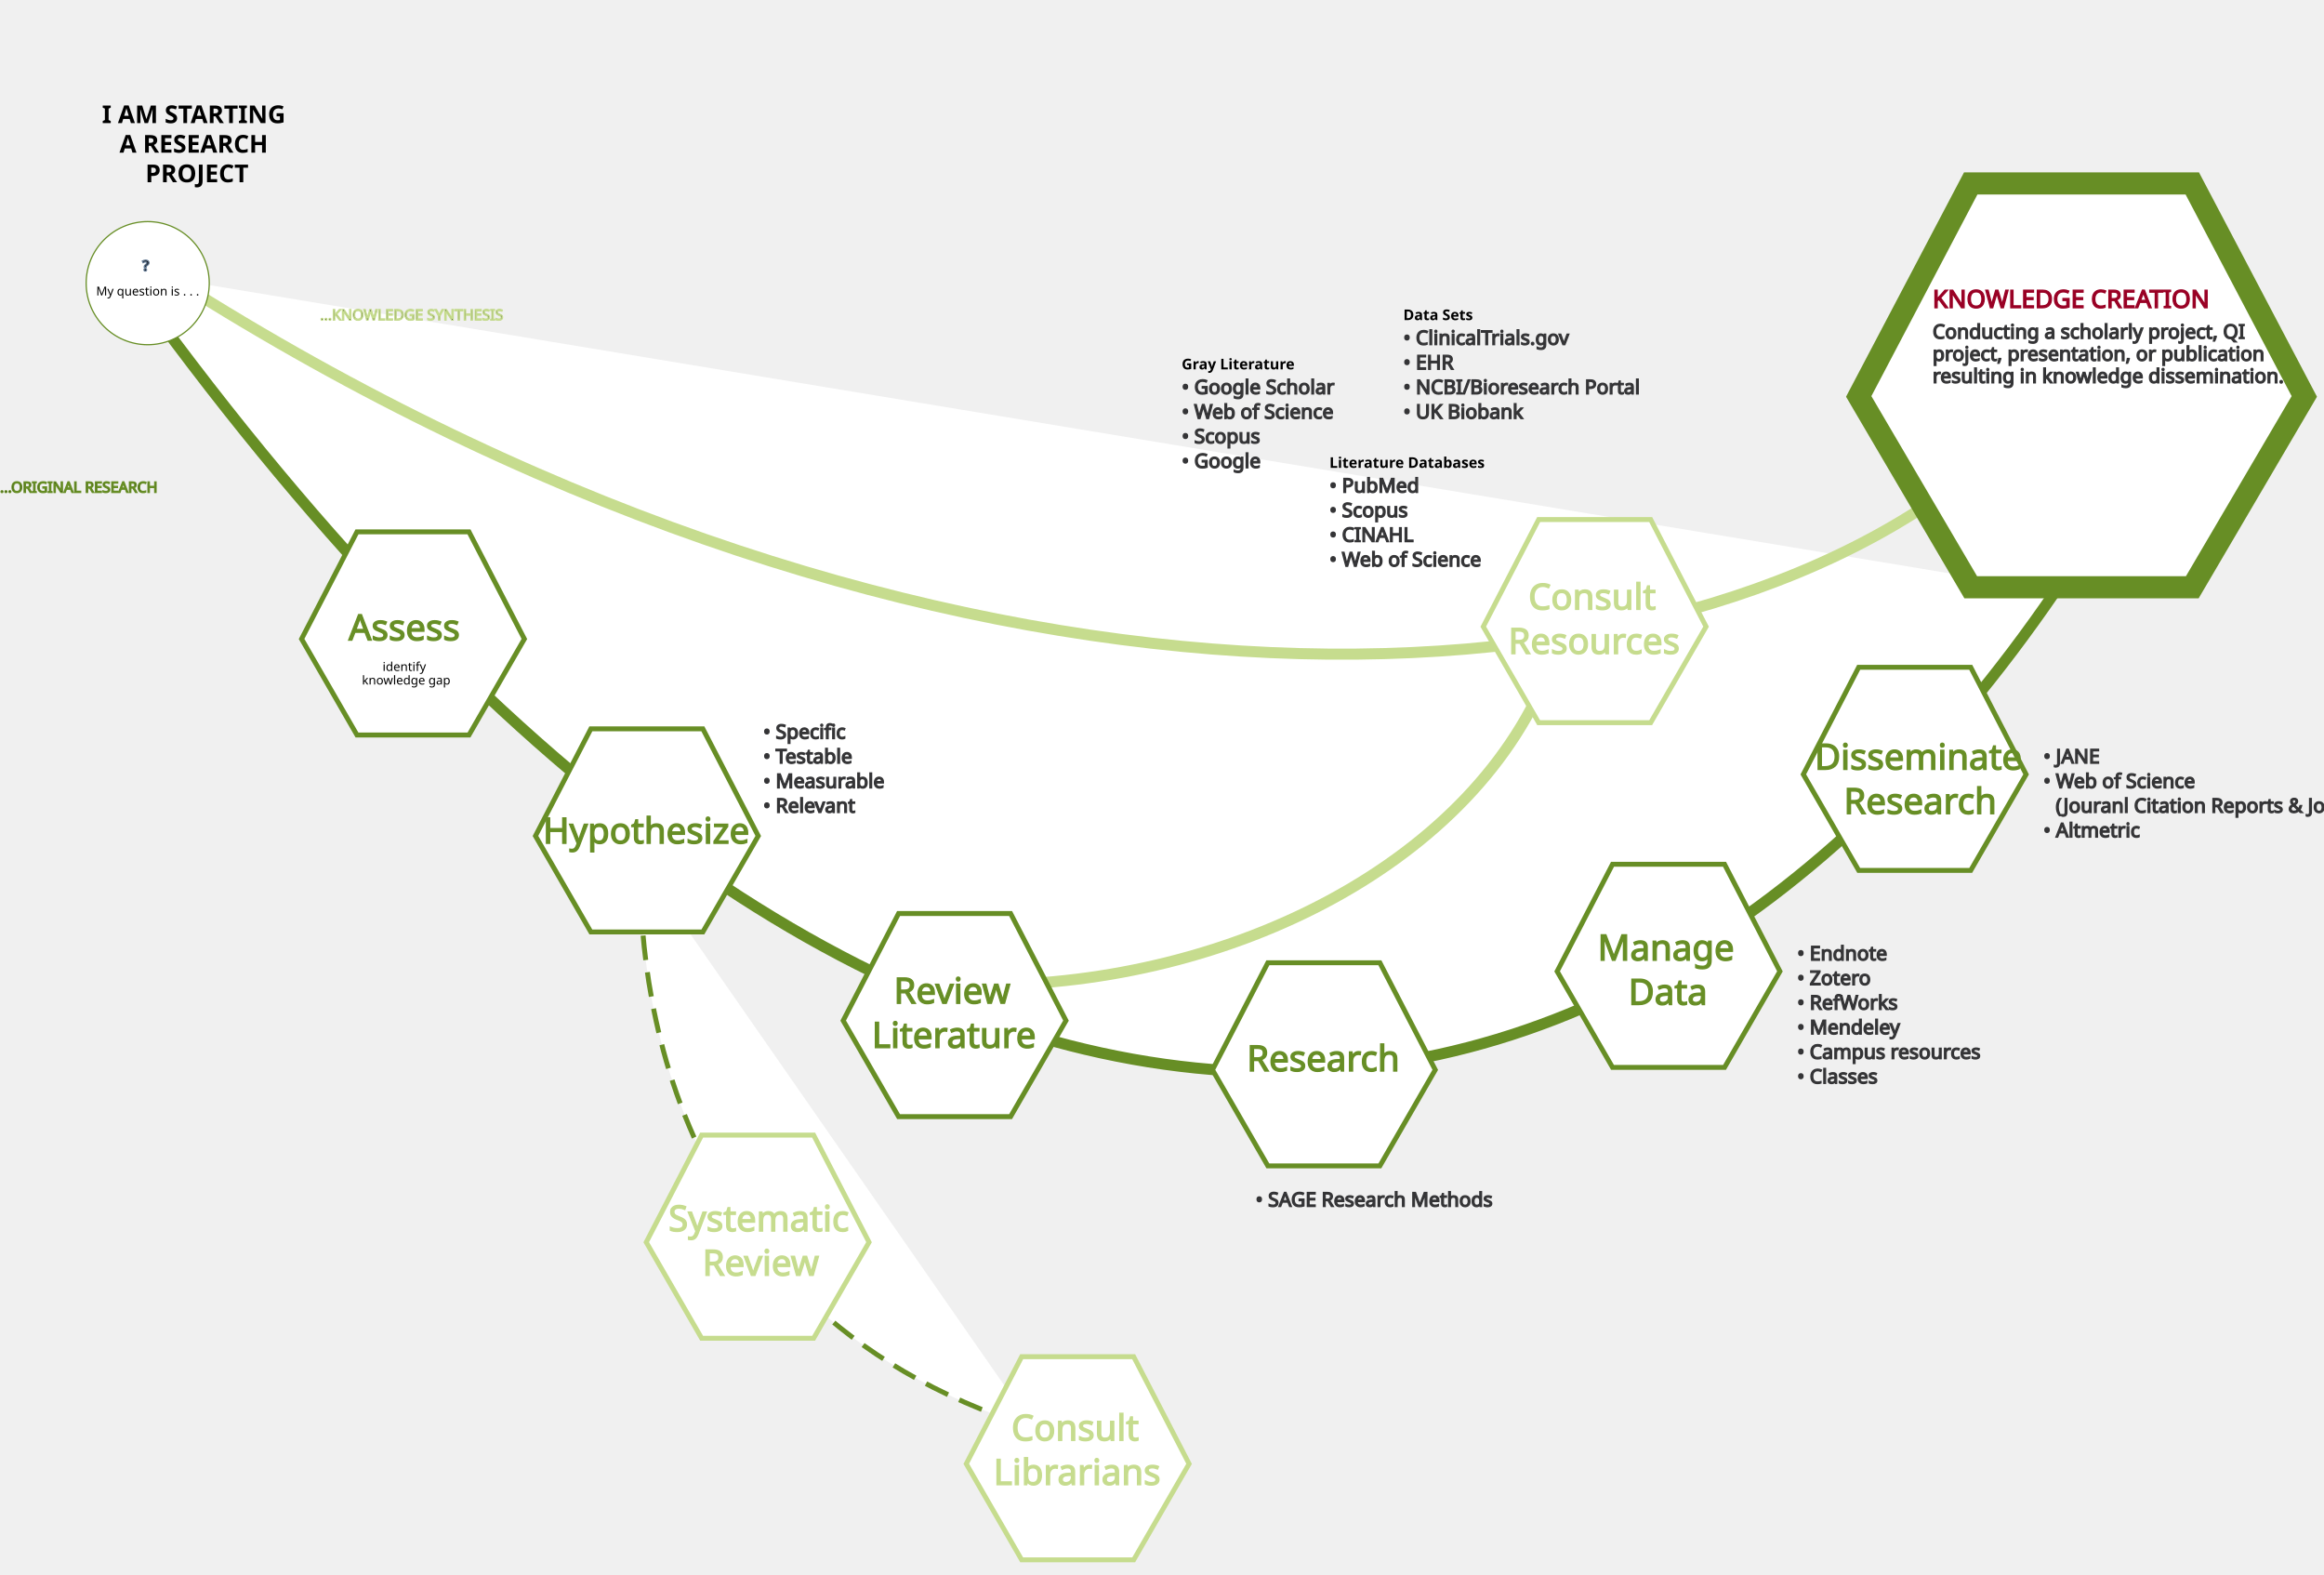
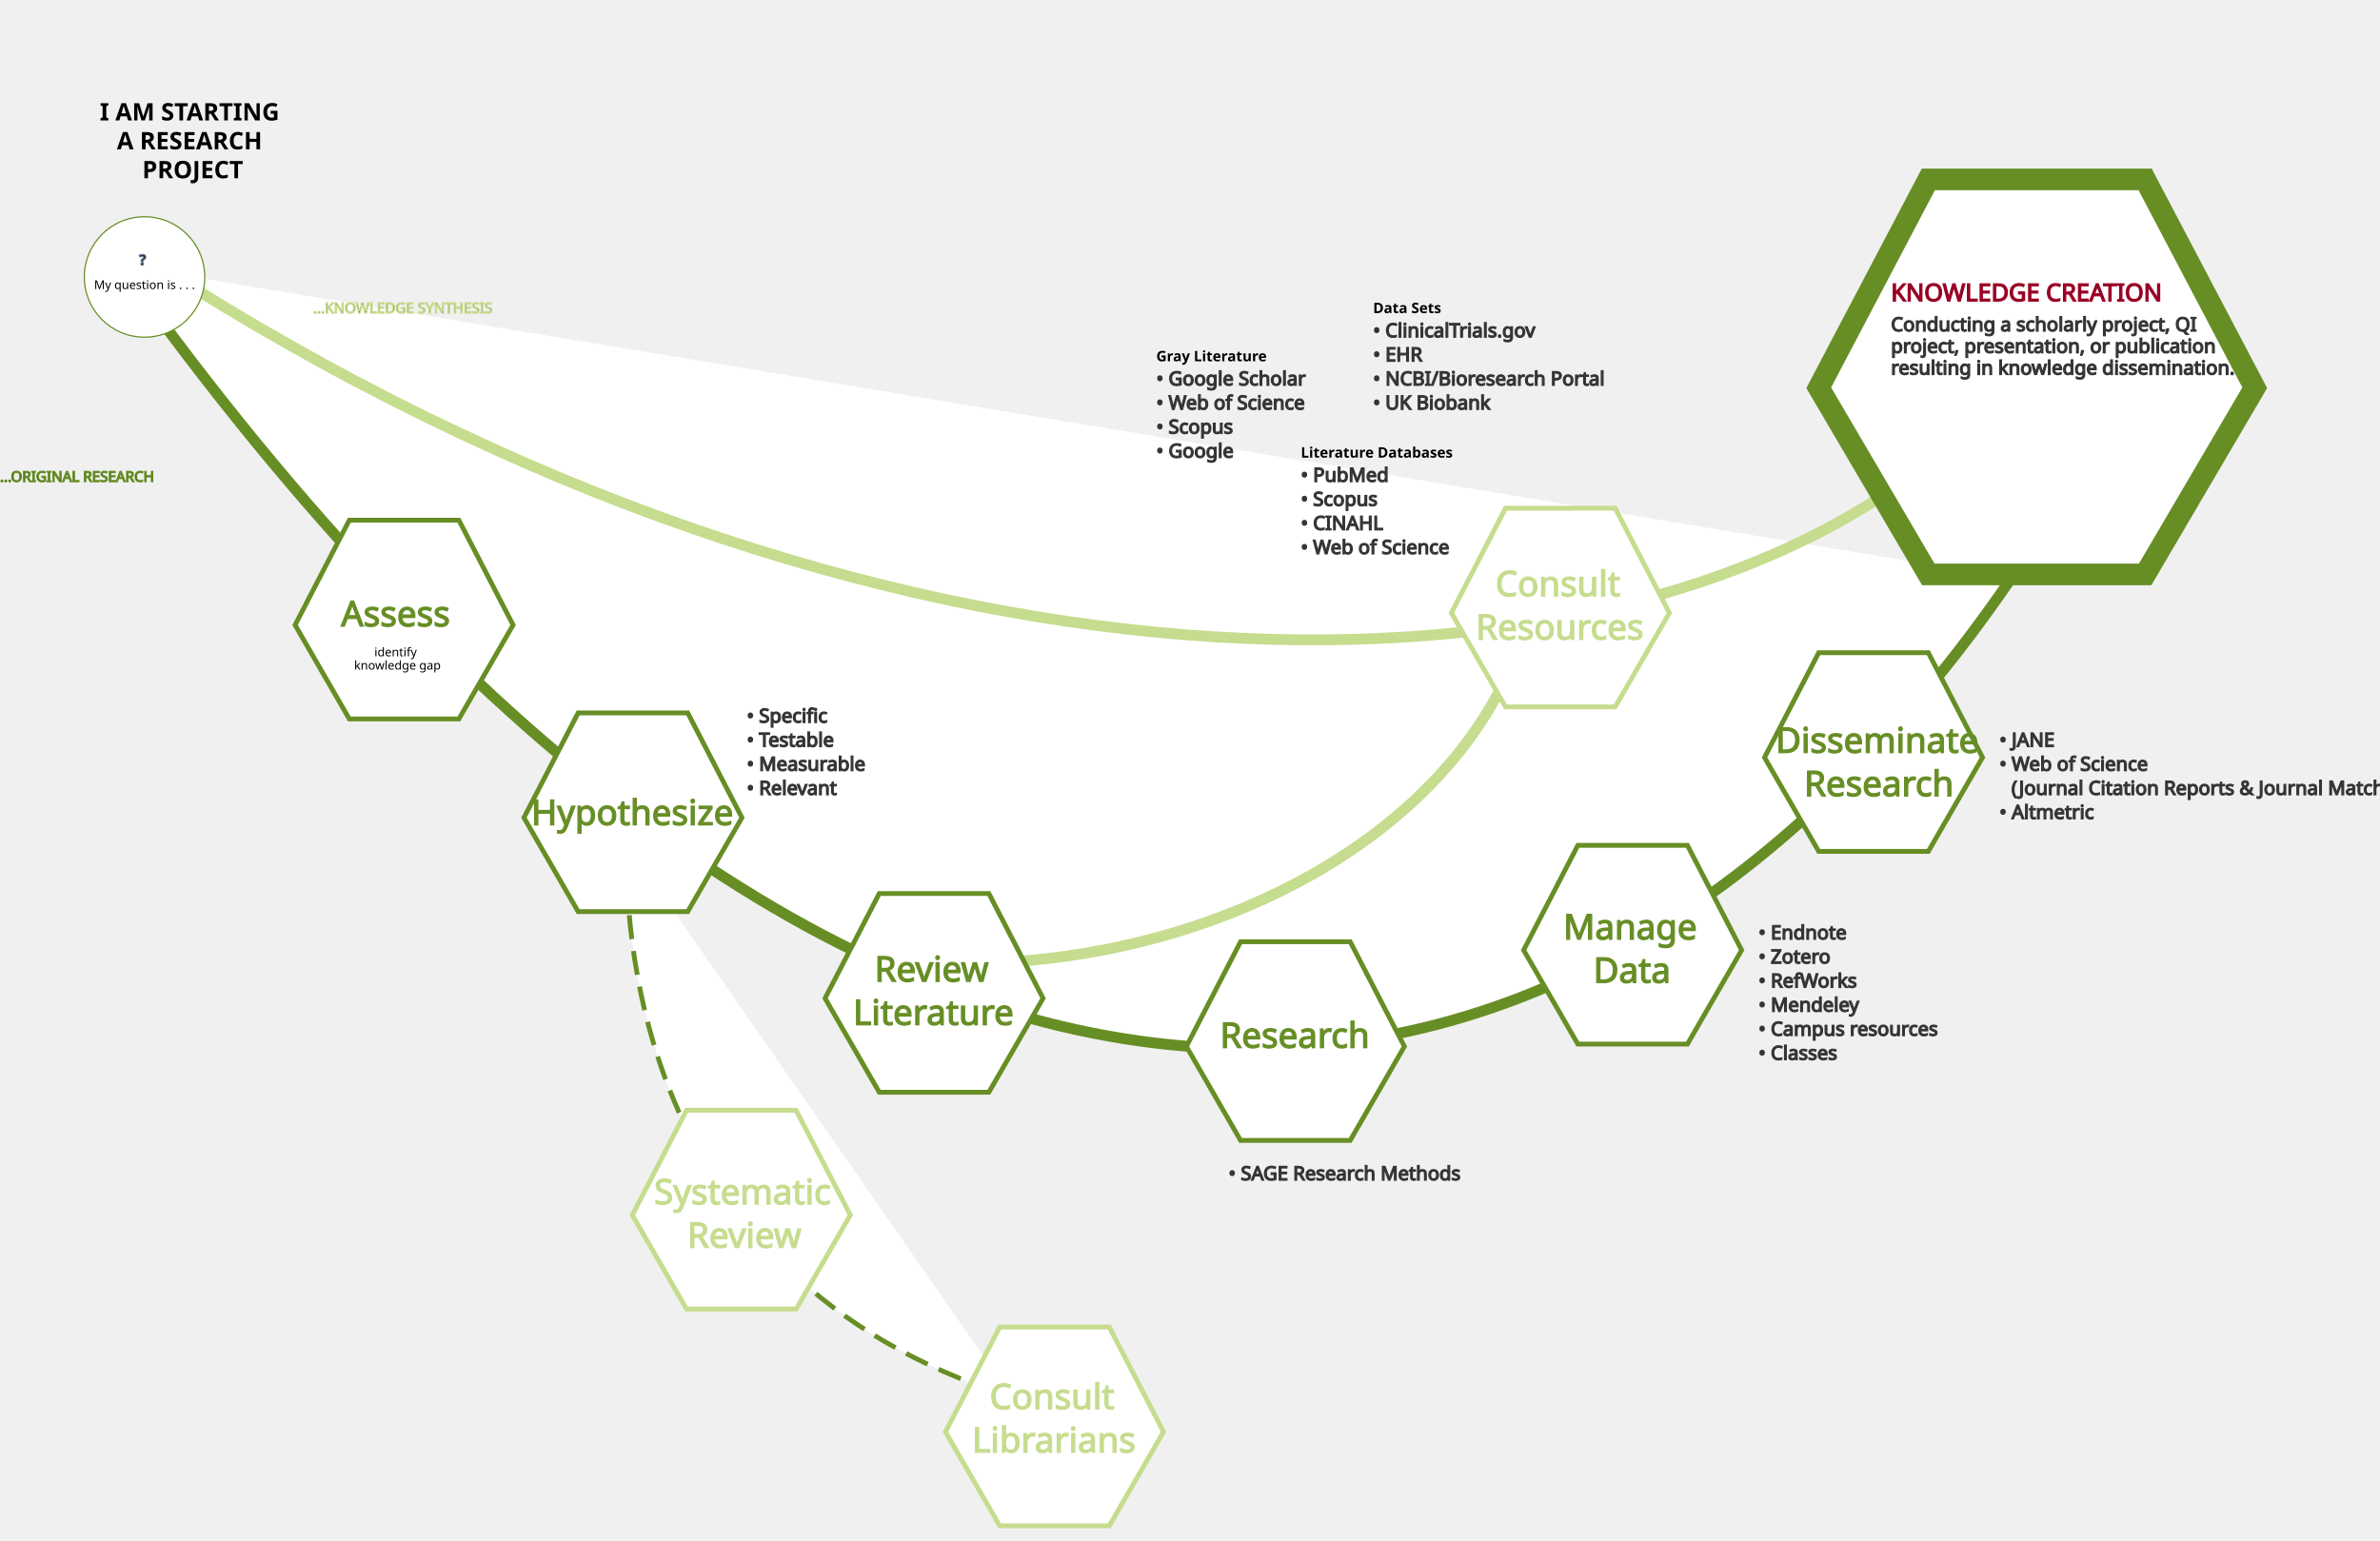
- <svg xmlns="http://www.w3.org/2000/svg" xmlns:xlink="http://www.w3.org/1999/xlink" version="1.1" width="1888" height="1279">
+ <svg xmlns="http://www.w3.org/2000/svg" xmlns:xlink="http://www.w3.org/1999/xlink" version="1.1" width="1976" height="1279">
  <defs>
    <style type="text/css">
      .south-east {stroke:rgb(103,142,37);fill:white}
      path {fill:none}
      text {font-family:sans-serif}
      .heading {font-size:20px;stroke:rgb(153,0,36);fill:rgb(153,0,36)}
      .subheading {font-size:16px;stroke:rgb(52,52,54);fill:rgb(52,52,54);font-weight:100}
    </style>
    <polygon id="smallHexagon" stroke-width="4" points="186,89 141,2 50,2 5,89 50,167 141,167" />
    <polygon id="largeHexagon" stroke-width="18" points="372,182 281,9 101,9 10,182 101,337 281,337" />
  </defs>
  <path class="south-east" stroke-width="9" d="M 100 220 c 600 840 1200 800 1570 260" />
  <text x="0" y="400" stroke="rgb(103,142,37)">...ORIGINAL RESEARCH</text>
  <path stroke="rgb(198,220,142)" stroke-width="9" d="M 100 200 c 600 400 1200 400 1480 200" />
  <text x="260" y="260" stroke="rgb(198,220,142)">...KNOWLEDGE SYNTHESIS</text>
  <path stroke="rgb(198,220,142)" stroke-width="9" d="M 800 800 c 200 0 400 -100 460 -260" />
  <path class="south-east" stroke-dasharray="20, 10" stroke-width="4" d="M 520 700 c 0 60 0 360 320 460" />
  <circle cx="120" cy="230" r="50" class="south-east" stroke-width="1" fill="white" />
  <text x="120" y="220" text-anchor="middle">
    <tspan x="120" font-weight="900" stroke="rgb(97,120,147)">?</tspan>
    <tspan x="120" dy="20" font-size="10">My question is . . .</tspan>
  </text>
  <text x="160" y="100" text-anchor="middle" font-size="20" font-weight="900">
    <tspan>I AM STARTING</tspan>
    <tspan x="160" dy="24">A RESEARCH</tspan>
    <tspan x="160" dy="24">PROJECT</tspan>
  </text>
  <use class="south-east" xlink:href="#smallHexagon" x="240" y="430" />
  <text text-anchor="middle" x="330" y="520">
    <tspan style="font-size:29px;fill:rgb(103,142,37);stroke:rgb(103,142,37)">Assess</tspan>
    <tspan x="330" dy="25" style="font-size:10px;font-weight:100">identify</tspan>
    <tspan x="330" dy="11" style="font-size:10px;font-weight:100">knowledge gap</tspan>
  </text>
  <use class="south-east" xlink:href="#smallHexagon" x="430" y="590" />
  <text text-anchor="middle" x="525" y="685">
    <tspan style="font-size:29px;fill:rgb(103,142,37);stroke:rgb(103,142,37)">Hypothesize</tspan>
  </text>
  <text x="620" y="600">
    <tspan x="620" class="subheading">• Specific</tspan>
    <tspan x="620" dy="20" class="subheading">• Testable</tspan>
    <tspan x="620" dy="20" class="subheading">• Measurable</tspan>
    <tspan x="620" dy="20" class="subheading">• Relevant</tspan>
  </text>
  <use class="south-east" xlink:href="#smallHexagon" x="680" y="740" />
  <text text-anchor="middle" x="775" y="815">
    <tspan style="font-size:29px;fill:rgb(103,142,37);stroke:rgb(103,142,37)">Review</tspan>
    <tspan x="775" dy="36" style="font-size:29px;fill:rgb(103,142,37);stroke:rgb(103,142,37)">Literature</tspan>
  </text>
  <use class="south-east" xlink:href="#smallHexagon" x="980" y="780" />
  <text text-anchor="middle" x="1075" y="870">
    <tspan style="font-size:29px;fill:rgb(103,142,37);stroke:rgb(103,142,37)">Research</tspan>
  </text>
  <text x="1020" y="980">
    <tspan class="subheading">• SAGE Research Methods</tspan>
  </text>
  <use class="south-east" xlink:href="#smallHexagon" x="1260" y="700" />
  <text text-anchor="middle" x="1355" y="780">
    <tspan style="font-size:29px;fill:rgb(103,142,37);stroke:rgb(103,142,37)">Manage</tspan>
    <tspan x="1355" dy="36" style="font-size:29px;fill:rgb(103,142,37);stroke:rgb(103,142,37)">Data</tspan>
  </text>
  <text x="1460" y="780">
    <tspan x="1460" class="subheading">• Endnote</tspan>
    <tspan x="1460" dy="20" class="subheading">• Zotero</tspan>
    <tspan x="1460" dy="20" class="subheading">• RefWorks</tspan>
    <tspan x="1460" dy="20" class="subheading">• Mendeley</tspan>
    <tspan x="1460" dy="20" class="subheading">• Campus resources</tspan>
    <tspan x="1460" dy="20" class="subheading">• Classes</tspan>
  </text>
  <use class="south-east" xlink:href="#smallHexagon" x="1460" y="540" />
  <text text-anchor="middle" x="1560" y="625">
    <tspan style="font-size:29px;fill:rgb(103,142,37);stroke:rgb(103,142,37)">Disseminate</tspan>
    <tspan x="1560" dy="36" style="font-size:29px;fill:rgb(103,142,37);stroke:rgb(103,142,37)">Research</tspan>
  </text>
  <text x="1660" y="620">
    <tspan x="1660" class="subheading">• JANE</tspan>
    <tspan x="1660" dy="20" class="subheading">• Web of Science</tspan>
-     <tspan x="1670" dy="20" class="subheading">(Jouranl Citation Reports &amp; Journal Match)</tspan>
+     <tspan x="1670" dy="20" class="subheading">(Journal Citation Reports &amp; Journal Match)</tspan>
    <tspan x="1660" dy="20" class="subheading">• Altmetric</tspan>
  </text>
  <use class="south-east" xlink:href="#largeHexagon" x="1500" y="140" />
  <text x="1570" y="250">
    <tspan class="heading">KNOWLEDGE CREATION</tspan>
    <tspan class="subheading" x="1570" dy="25">Conducting a scholarly project, QI</tspan>
    <tspan class="subheading" x="1570" dy="18">project, presentation, or publication</tspan>
    <tspan class="subheading" x="1570" dy="18">resulting in knowledge dissemination.</tspan>
  </text>
  <use stroke="rgb(198,220,142)" fill="white" xlink:href="#smallHexagon" x="1200" y="420" />
  <text text-anchor="middle" x="1295" y="495">
    <tspan style="font-size:29px;fill:rgb(198,220,142);stroke:rgb(198,220,142)">Consult</tspan>
    <tspan x="1295" dy="36" style="font-size:29px;fill:rgb(198,220,142);stroke:rgb(198,220,142)">Resources</tspan>
  </text>
  <text x="960" y="300">
    <tspan font-weight="900">Gray Literature</tspan>
    <tspan x="960" dy="20" class="subheading">• Google Scholar</tspan>
    <tspan x="960" dy="20" class="subheading">• Web of Science</tspan>
    <tspan x="960" dy="20" class="subheading">• Scopus</tspan>
    <tspan x="960" dy="20" class="subheading">• Google</tspan>
  </text>
  <text x="1140" y="260">
    <tspan font-weight="900">Data Sets</tspan>
    <tspan x="1140" dy="20" class="subheading">• ClinicalTrials.gov</tspan>
    <tspan x="1140" dy="20" class="subheading">• EHR</tspan>
    <tspan x="1140" dy="20" class="subheading">• NCBI/Bioresearch Portal</tspan>
    <tspan x="1140" dy="20" class="subheading">• UK Biobank</tspan>
  </text>
  <text x="1080" y="380">
    <tspan font-weight="900">Literature Databases</tspan>
    <tspan x="1080" dy="20" class="subheading">• PubMed</tspan>
    <tspan x="1080" dy="20" class="subheading">• Scopus</tspan>
    <tspan x="1080" dy="20" class="subheading">• CINAHL</tspan>
    <tspan x="1080" dy="20" class="subheading">• Web of Science</tspan>
  </text>
  <use stroke="rgb(198,220,142)" fill="white" xlink:href="#smallHexagon" x="520" y="920" />
  <text text-anchor="middle" x="618" y="1000">
    <tspan style="font-size:29px;fill:rgb(198,220,142);stroke:rgb(198,220,142)">Systematic</tspan>
    <tspan x="618" dy="36" style="font-size:29px;fill:rgb(198,220,142);stroke:rgb(198,220,142)">Review</tspan>
  </text>
  <use stroke="rgb(198,220,142)" fill="white" xlink:href="#smallHexagon" x="780" y="1100" />
  <text text-anchor="middle" x="875" y="1170">
    <tspan style="font-size:29px;fill:rgb(198,220,142);stroke:rgb(198,220,142)">Consult</tspan>
    <tspan x="875" dy="36" style="font-size:29px;fill:rgb(198,220,142);stroke:rgb(198,220,142)">Librarians</tspan>
  </text>
</svg>
